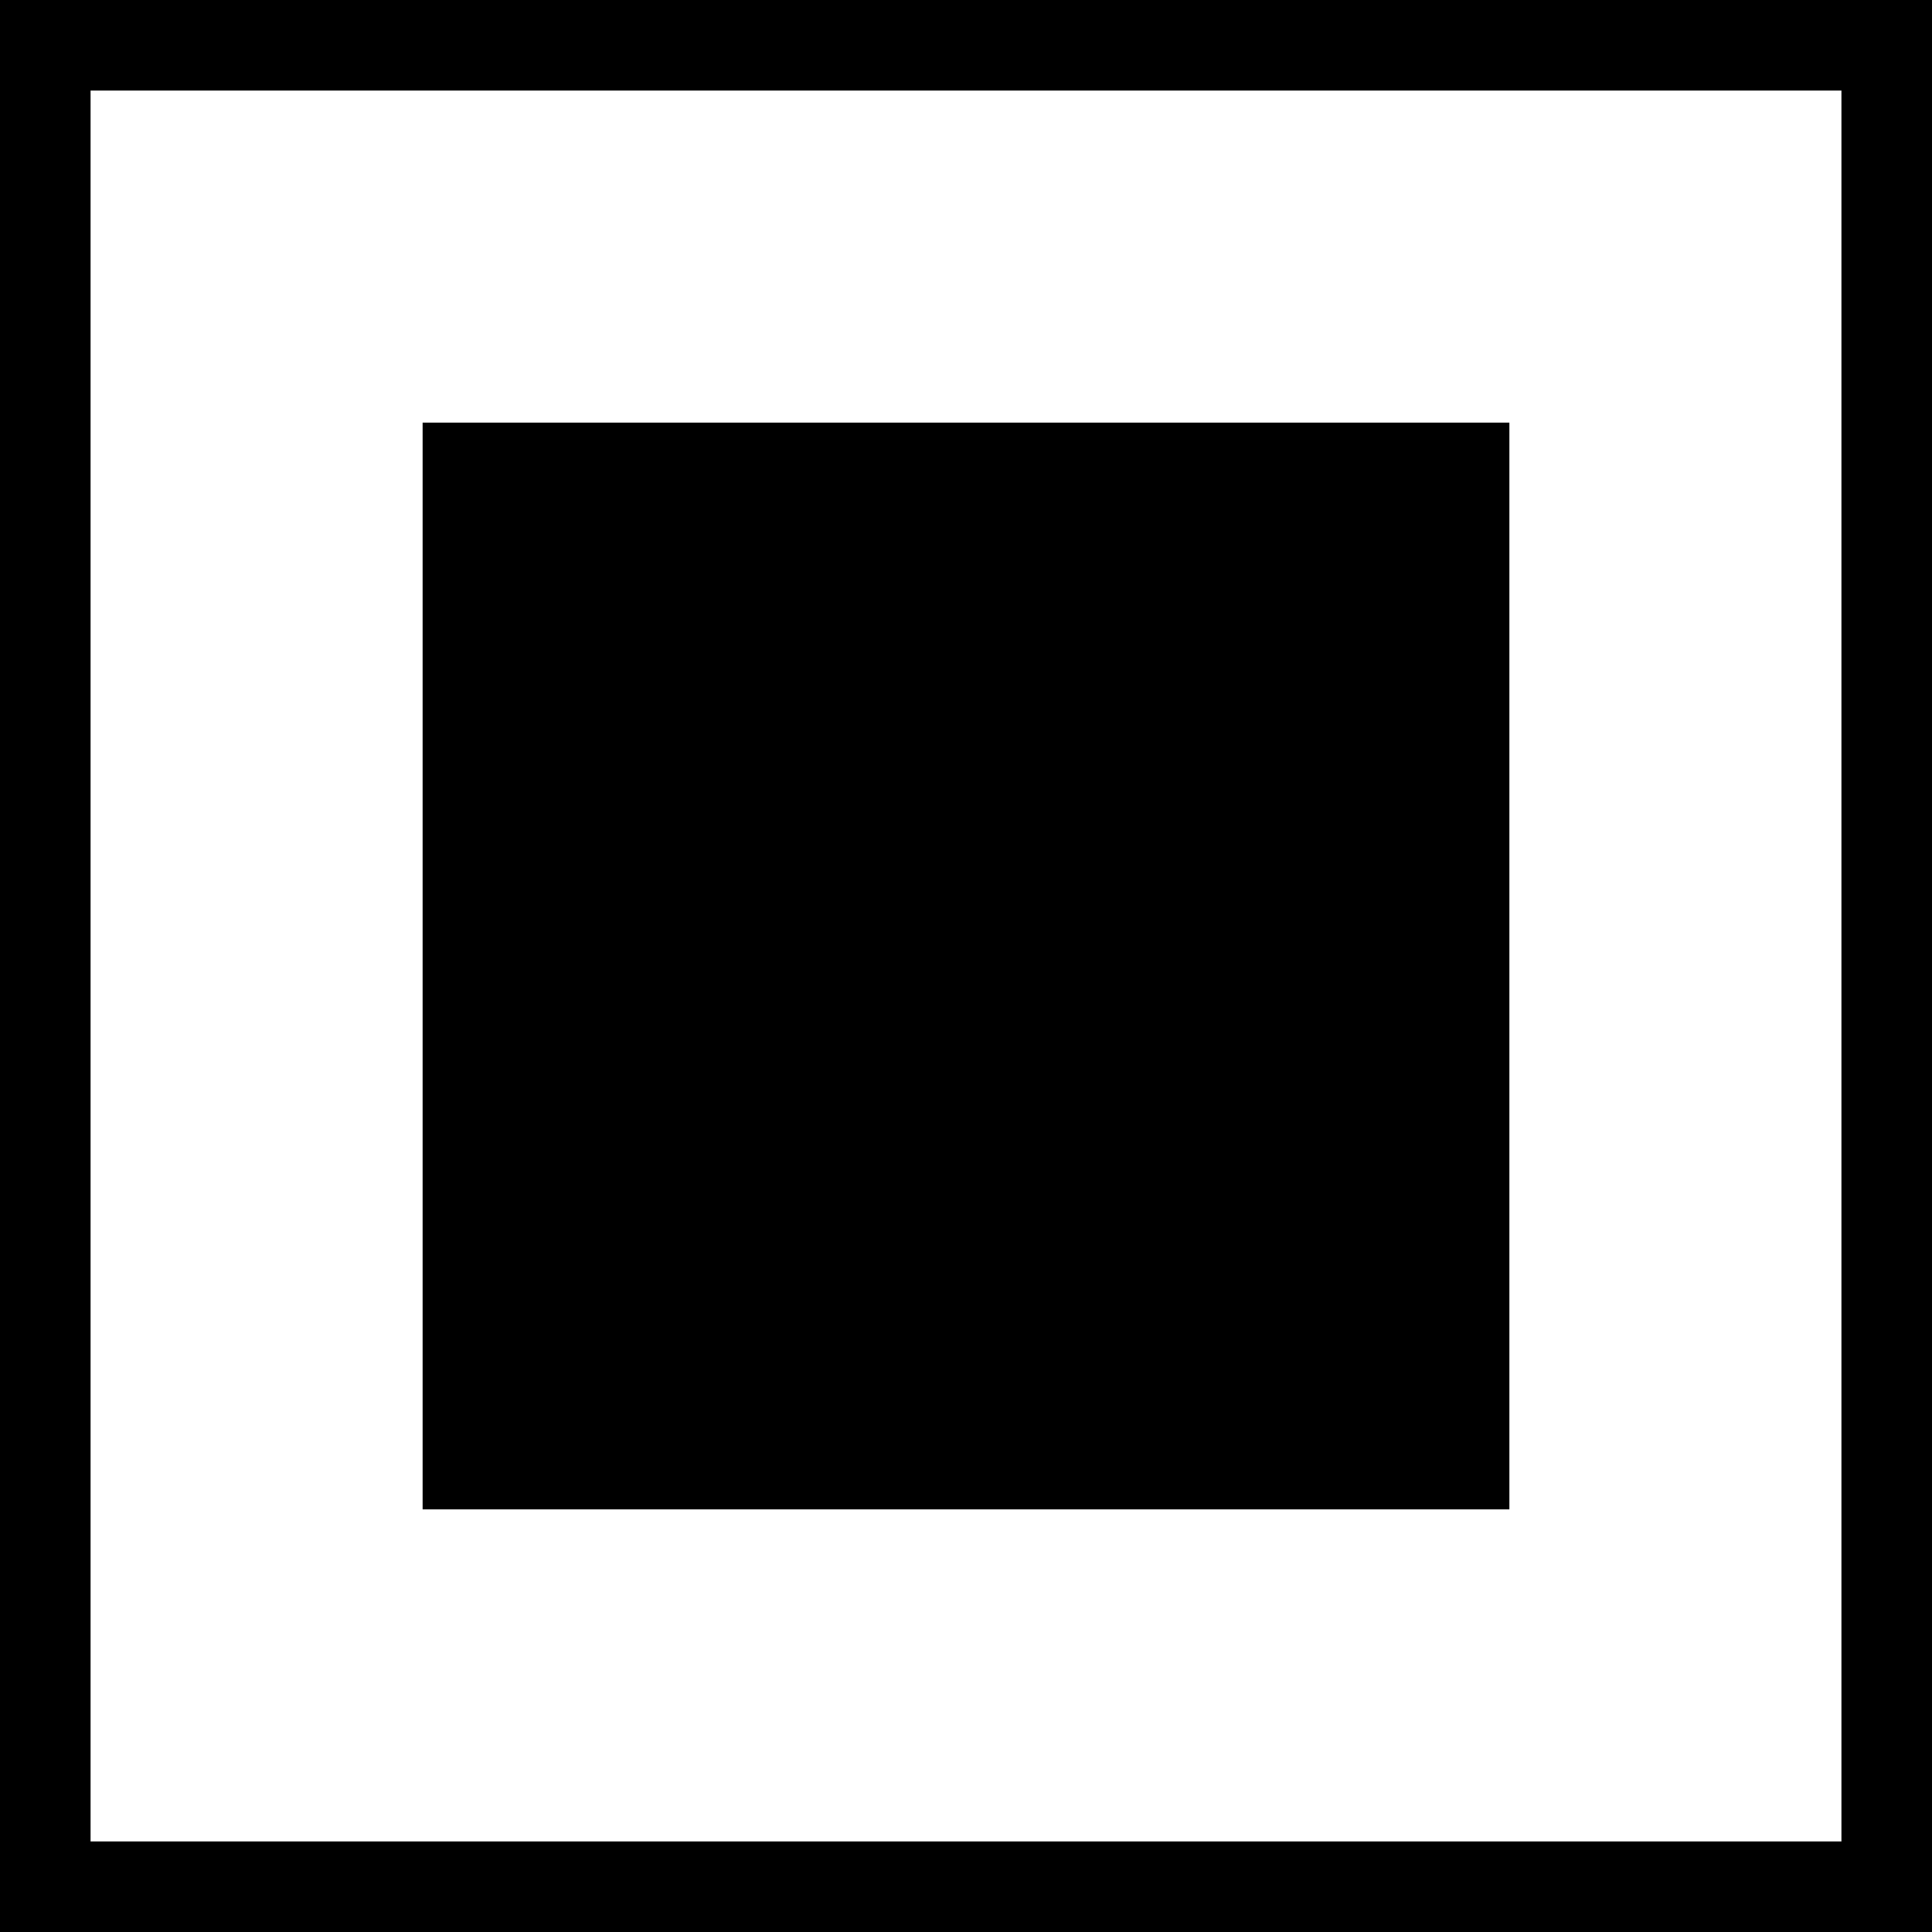
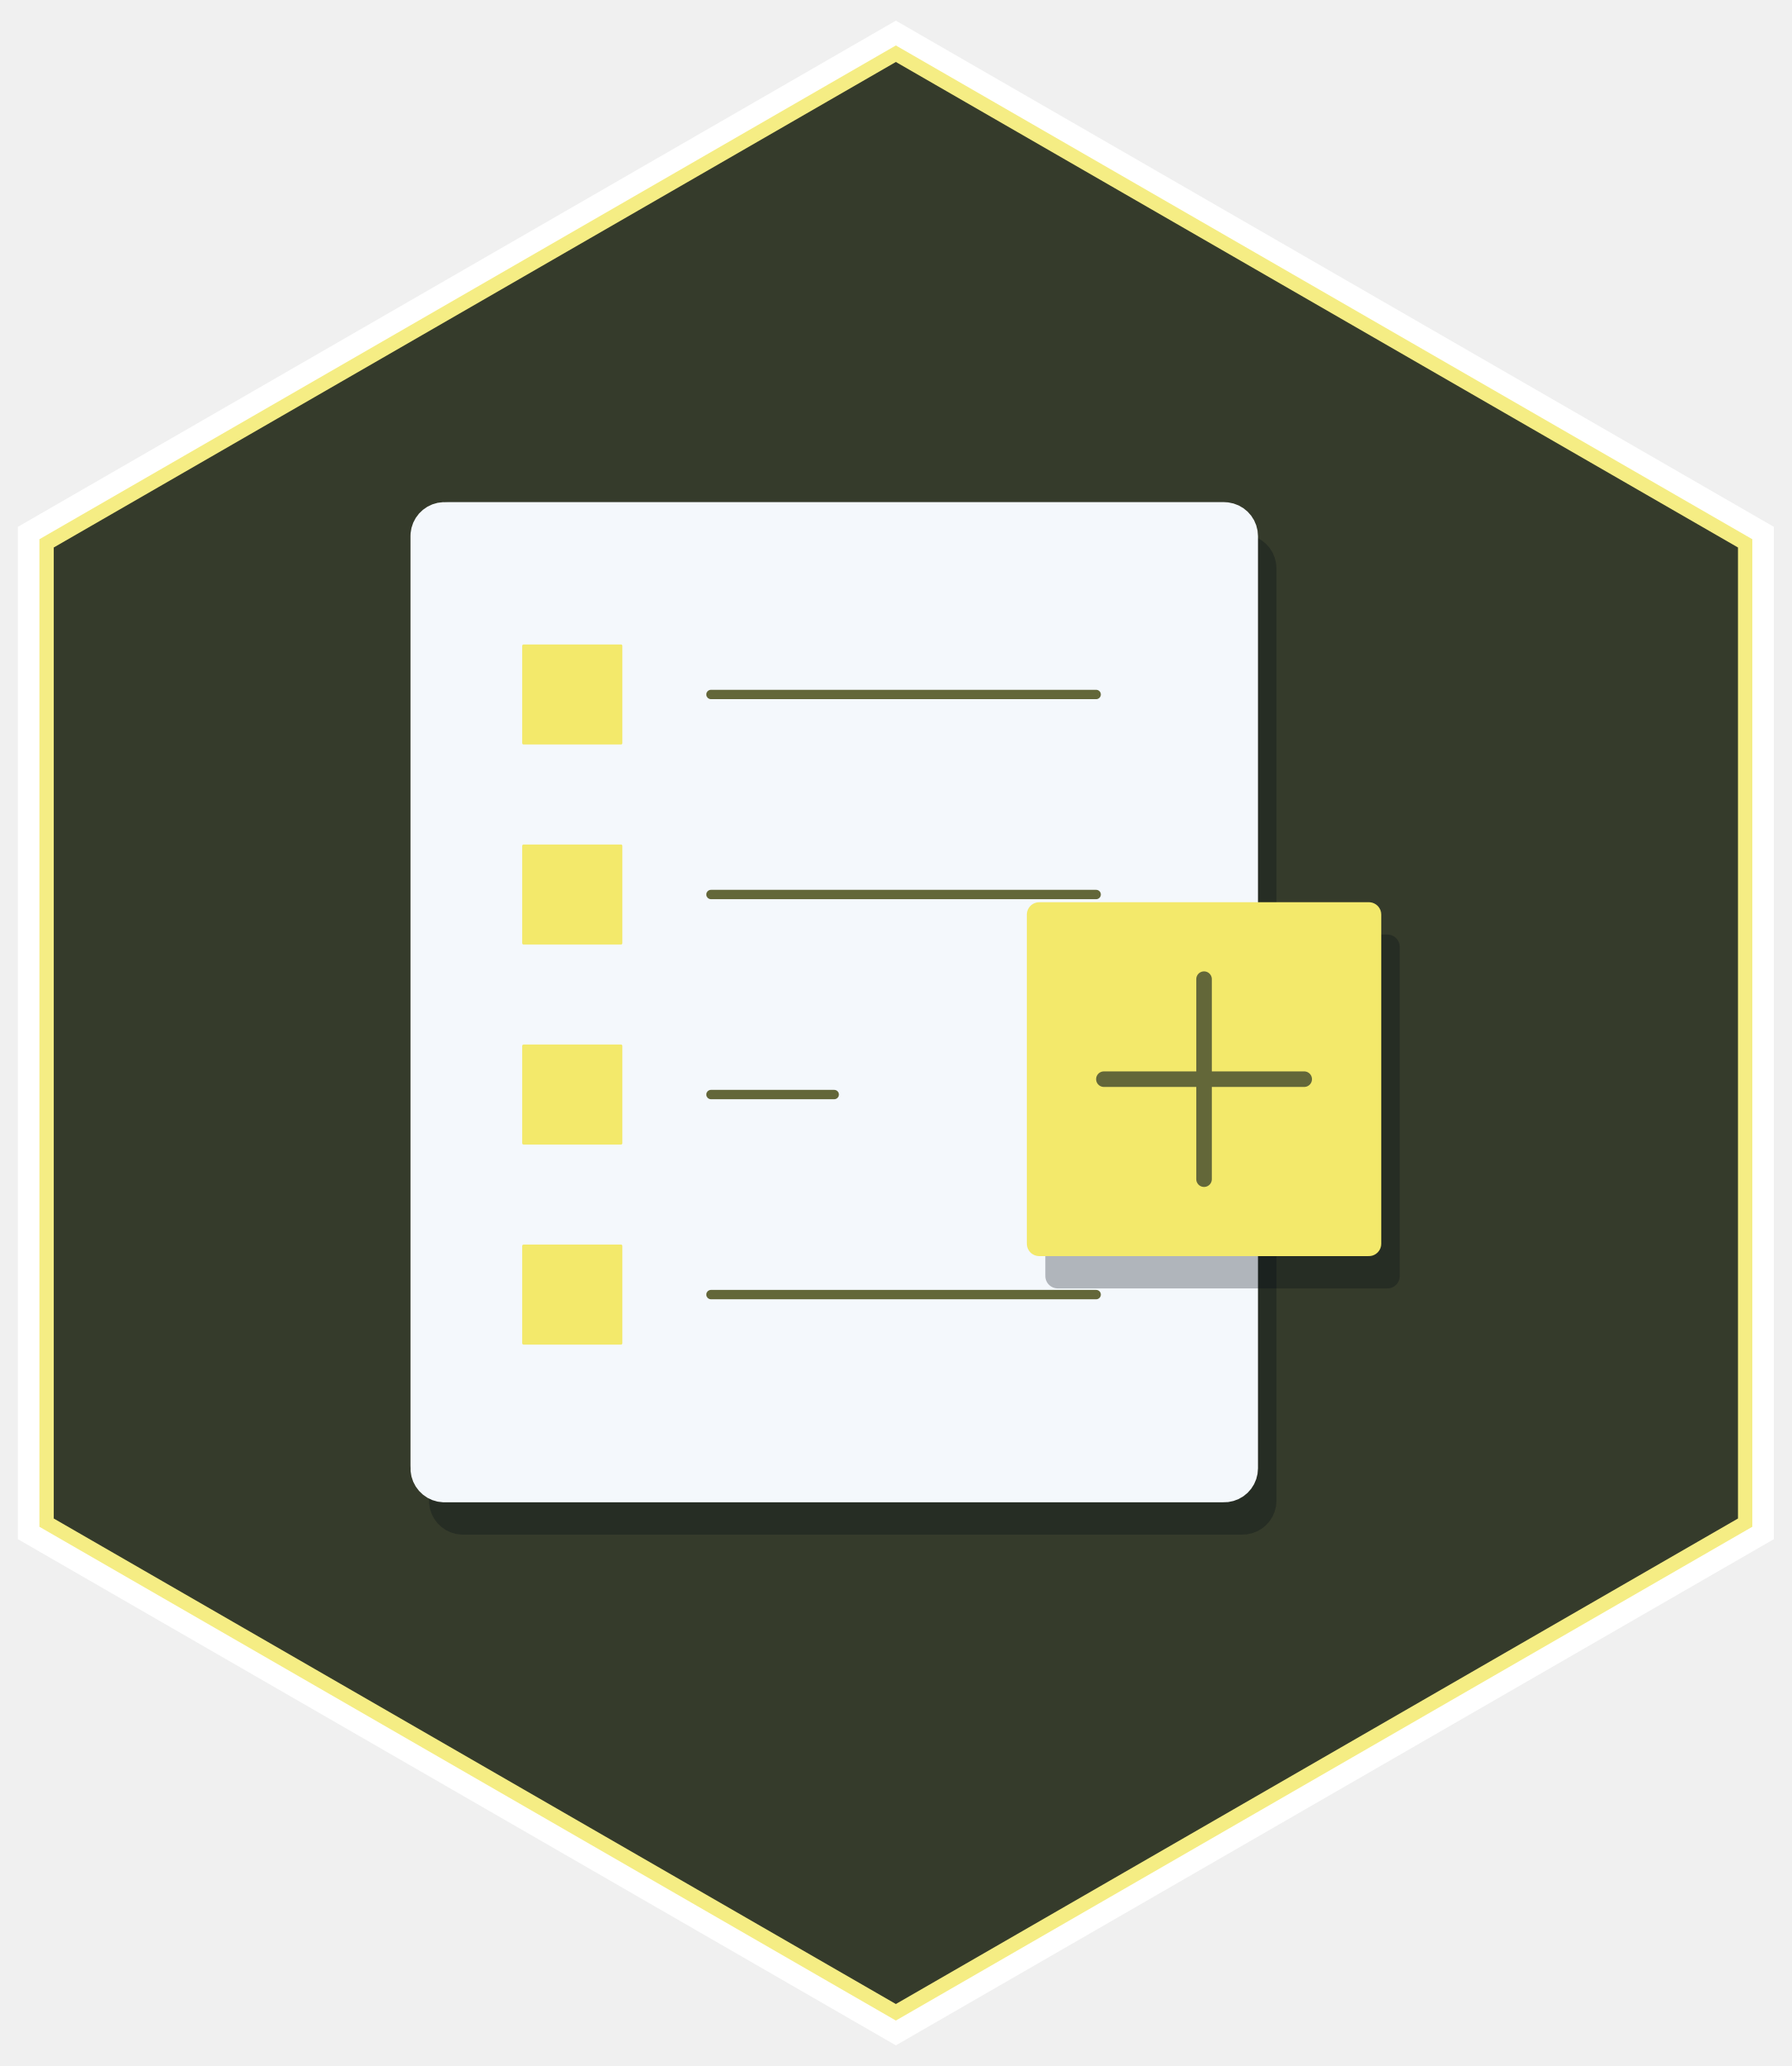
- <svg xmlns="http://www.w3.org/2000/svg" viewBox="0 0 64 64" role="img" aria-label="Metadata Mender logo">
-   <rect x="1.5" y="1.5" width="61" height="61" fill="#ffffff" stroke="#000000" stroke-width="3" />
-   <rect x="14" y="14" width="36" height="36" fill="#000000" />
+ <svg xmlns="http://www.w3.org/2000/svg" width="432" height="498" viewBox="0 0 432 498">
+   <path fill-rule="nonzero" fill="rgb(100%, 100%, 100%)" fill-opacity="1" d="M 216 4.98 L 427.68 126.988 L 427.68 371.012 L 216 493.02 L 4.32 371.012 L 4.32 126.988 Z M 216 4.98 " />
+   <path fill-rule="nonzero" fill="rgb(96.078%, 92.941%, 51.765%)" fill-opacity="1" d="M 216 10.957 L 422.496 129.977 L 422.496 368.023 L 216 487.043 L 9.504 368.023 L 9.504 129.977 Z M 216 10.957 " />
+   <path fill-rule="nonzero" fill="rgb(20.784%, 23.137%, 16.863%)" fill-opacity="1" d="M 216 14.941 L 419.039 131.969 L 419.039 366.031 L 216 483.059 L 12.961 366.031 L 12.961 131.969 Z M 216 14.941 " />
+   <path fill-rule="nonzero" fill="rgb(1.176%, 3.922%, 7.059%)" fill-opacity="0.278" d="M 111.602 369.914 L 299.594 369.914 L 299.262 369.906 L 300.578 369.855 L 301.867 369.59 L 303.098 369.125 L 304.234 368.469 L 305.254 367.637 L 306.125 366.652 L 306.828 365.539 L 307.344 364.328 L 307.66 363.051 L 307.766 361.742 L 307.766 137 L 307.66 135.691 L 307.344 134.414 L 306.828 133.203 L 306.125 132.09 L 305.254 131.105 L 304.234 130.273 L 303.098 129.617 L 301.867 129.152 L 300.578 128.887 L 299.594 128.828 L 111.602 128.828 L 112.59 128.887 L 111.273 128.836 L 109.969 128.992 L 108.703 129.359 L 107.516 129.922 L 106.434 130.672 L 105.484 131.582 L 104.695 132.633 L 104.082 133.797 L 103.668 135.047 L 103.457 136.344 L 103.43 137 L 103.43 361.742 L 103.457 361.082 L 103.457 362.398 L 103.668 363.695 L 104.082 364.945 L 104.695 366.109 L 105.484 367.16 L 106.434 368.07 L 107.516 368.82 L 108.703 369.383 L 109.969 369.75 L 111.273 369.906 Z M 111.602 369.914 " />
+   <path fill-rule="nonzero" fill="rgb(95.686%, 97.255%, 98.824%)" fill-opacity="1" d="M 107.145 362.125 L 295.133 362.125 L 294.805 362.117 L 296.117 362.066 L 297.406 361.801 L 298.637 361.336 L 299.777 360.68 L 300.797 359.848 L 301.668 358.863 L 302.371 357.75 L 302.887 356.539 L 303.203 355.262 L 303.309 353.953 L 303.309 129.211 L 303.203 127.902 L 302.887 126.625 L 302.371 125.414 L 301.668 124.301 L 300.797 123.316 L 299.777 122.484 L 298.637 121.828 L 297.406 121.363 L 296.117 121.098 L 295.133 121.039 L 107.145 121.039 L 108.129 121.098 L 106.816 121.047 L 105.508 121.203 L 104.246 121.57 L 103.059 122.133 L 101.977 122.883 L 101.027 123.793 L 100.238 124.844 L 99.625 126.008 L 99.207 127.258 L 98.996 128.555 L 98.973 129.211 L 98.973 353.953 L 98.996 353.293 L 98.996 354.609 L 99.207 355.906 L 99.625 357.156 L 100.238 358.32 L 101.027 359.371 L 101.977 360.281 L 103.059 361.031 L 104.246 361.594 L 105.508 361.961 L 106.816 362.117 Z M 107.145 362.125 " />
+   <path fill-rule="nonzero" fill="rgb(95.294%, 91.373%, 41.961%)" fill-opacity="1" d="M 126.242 179.457 L 149.719 179.457 L 149.703 179.457 L 149.758 179.453 L 149.812 179.441 L 149.863 179.422 L 149.91 179.395 L 149.953 179.363 L 149.988 179.32 L 150.016 179.273 L 150.039 179.227 L 150.051 179.172 L 150.055 179.117 L 150.055 155.684 L 150.051 155.629 L 150.039 155.578 L 150.016 155.527 L 149.988 155.48 L 149.953 155.441 L 149.91 155.406 L 149.863 155.379 L 149.812 155.359 L 149.758 155.352 L 149.719 155.348 L 126.242 155.348 L 126.285 155.352 L 126.23 155.348 L 126.176 155.355 L 126.125 155.371 L 126.074 155.395 L 126.031 155.422 L 125.992 155.461 L 125.957 155.504 L 125.934 155.551 L 125.918 155.605 L 125.906 155.656 L 125.906 179.117 L 125.906 179.09 L 125.906 179.145 L 125.918 179.199 L 125.934 179.25 L 125.957 179.301 L 125.992 179.344 L 126.031 179.379 L 126.074 179.41 L 126.125 179.434 L 126.176 179.449 L 126.23 179.457 Z M 126.242 179.457 " />
+   <path fill="none" stroke-width="2.25" stroke-linecap="round" stroke-linejoin="round" stroke="rgb(38.824%, 40.392%, 22.353%)" stroke-opacity="1" stroke-miterlimit="10" d="M 171.418 167.402 L 264.297 167.402 " />
+   <path fill-rule="nonzero" fill="rgb(95.294%, 91.373%, 41.961%)" fill-opacity="1" d="M 126.242 227.672 L 149.719 227.672 L 149.703 227.672 L 149.758 227.672 L 149.812 227.66 L 149.863 227.641 L 149.91 227.613 L 149.953 227.578 L 149.988 227.539 L 150.016 227.492 L 150.039 227.441 L 150.051 227.391 L 150.055 227.336 L 150.055 203.902 L 150.051 203.848 L 150.039 203.797 L 150.016 203.746 L 149.988 203.699 L 149.953 203.66 L 149.91 203.625 L 149.863 203.598 L 149.812 203.578 L 149.758 203.566 L 126.242 203.566 L 126.285 203.566 L 126.23 203.566 L 126.176 203.57 L 126.125 203.586 L 126.074 203.609 L 126.031 203.641 L 125.992 203.68 L 125.957 203.723 L 125.934 203.77 L 125.918 203.82 L 125.906 203.875 L 125.906 227.336 L 125.906 227.309 L 125.906 227.363 L 125.918 227.418 L 125.934 227.469 L 125.957 227.516 L 125.992 227.559 L 126.031 227.598 L 126.074 227.629 L 126.125 227.652 L 126.176 227.668 L 126.23 227.672 Z M 126.242 227.672 " />
+   <path fill="none" stroke-width="2.25" stroke-linecap="round" stroke-linejoin="round" stroke="rgb(38.824%, 40.392%, 22.353%)" stroke-opacity="1" stroke-miterlimit="10" d="M 171.418 215.617 L 264.297 215.617 " />
+   <path fill-rule="nonzero" fill="rgb(95.294%, 91.373%, 41.961%)" fill-opacity="1" d="M 126.242 275.891 L 149.719 275.891 L 149.703 275.891 L 149.758 275.887 L 149.812 275.879 L 149.863 275.859 L 149.91 275.832 L 149.953 275.797 L 149.988 275.754 L 150.016 275.711 L 150.039 275.66 L 150.051 275.605 L 150.055 275.555 L 150.055 252.121 L 150.051 252.066 L 150.039 252.012 L 150.016 251.961 L 149.988 251.918 L 149.953 251.875 L 149.91 251.84 L 149.863 251.812 L 149.812 251.797 L 149.758 251.785 L 149.719 251.781 L 126.242 251.781 L 126.285 251.785 L 126.23 251.781 L 126.176 251.789 L 126.125 251.805 L 126.074 251.828 L 126.031 251.859 L 125.992 251.895 L 125.957 251.938 L 125.934 251.988 L 125.918 252.039 L 125.906 252.094 L 125.906 275.555 L 125.906 275.527 L 125.906 275.578 L 125.918 275.633 L 125.934 275.684 L 125.957 275.734 L 125.992 275.777 L 126.031 275.812 L 126.074 275.844 L 126.125 275.867 L 126.176 275.883 L 126.23 275.891 Z M 126.242 275.891 " />
+   <path fill="none" stroke-width="2.25" stroke-linecap="round" stroke-linejoin="round" stroke="rgb(38.824%, 40.392%, 22.353%)" stroke-opacity="1" stroke-miterlimit="10" d="M 171.418 263.836 L 201.141 263.836 " />
+   <path fill-rule="nonzero" fill="rgb(95.294%, 91.373%, 41.961%)" fill-opacity="1" d="M 126.242 324.109 L 149.719 324.109 L 149.703 324.105 L 149.758 324.105 L 149.812 324.094 L 149.863 324.074 L 149.91 324.047 L 149.953 324.012 L 149.988 323.973 L 150.016 323.926 L 150.039 323.875 L 150.051 323.824 L 150.055 323.77 L 150.055 300.336 L 150.051 300.281 L 150.039 300.23 L 150.016 300.18 L 149.988 300.133 L 149.953 300.094 L 149.91 300.059 L 149.863 300.031 L 149.812 300.012 L 149.758 300 L 126.242 300 L 126.285 300 L 126.23 300 L 126.176 300.004 L 126.125 300.02 L 126.074 300.043 L 126.031 300.074 L 125.992 300.113 L 125.957 300.156 L 125.934 300.203 L 125.918 300.254 L 125.906 300.309 L 125.906 323.77 L 125.906 323.742 L 125.906 323.797 L 125.918 323.852 L 125.934 323.902 L 125.957 323.949 L 125.992 323.992 L 126.031 324.031 L 126.074 324.062 L 126.125 324.086 L 126.176 324.102 L 126.23 324.105 Z M 126.242 324.109 " />
+   <path fill="none" stroke-width="2.25" stroke-linecap="round" stroke-linejoin="round" stroke="rgb(38.824%, 40.392%, 22.353%)" stroke-opacity="1" stroke-miterlimit="10" d="M 171.418 312.055 L 264.297 312.055 " />
+   <path fill-rule="nonzero" fill="rgb(1.176%, 3.922%, 7.059%)" fill-opacity="0.278" d="M 255.023 310.57 L 334.5 310.57 L 334.383 310.566 L 334.859 310.547 L 335.332 310.453 L 335.781 310.281 L 336.199 310.043 L 336.57 309.738 L 336.887 309.379 L 337.145 308.973 L 337.332 308.531 L 337.449 308.062 L 337.488 307.582 L 337.488 228.25 L 337.449 227.77 L 337.332 227.301 L 337.145 226.859 L 336.887 226.453 L 336.57 226.094 L 336.199 225.789 L 335.781 225.551 L 335.332 225.379 L 334.859 225.285 L 334.5 225.262 L 255.023 225.262 L 255.383 225.285 L 254.902 225.266 L 254.426 225.324 L 253.965 225.457 L 253.531 225.664 L 253.137 225.934 L 252.789 226.27 L 252.5 226.652 L 252.277 227.078 L 252.125 227.535 L 252.047 228.008 L 252.039 228.25 L 252.039 307.582 L 252.047 307.344 L 252.047 307.824 L 252.125 308.297 L 252.277 308.754 L 252.5 309.18 L 252.789 309.562 L 253.137 309.898 L 253.531 310.168 L 253.965 310.375 L 254.426 310.508 L 254.902 310.566 Z M 255.023 310.57 " />
+   <path fill-rule="nonzero" fill="rgb(95.294%, 91.373%, 41.961%)" fill-opacity="1" d="M 250.566 302.781 L 330.043 302.781 L 329.922 302.777 L 330.402 302.758 L 330.875 302.664 L 331.324 302.492 L 331.738 302.254 L 332.113 301.949 L 332.43 301.59 L 332.688 301.184 L 332.875 300.742 L 332.988 300.273 L 333.027 299.797 L 333.027 220.461 L 332.988 219.98 L 332.875 219.512 L 332.688 219.07 L 332.43 218.664 L 332.113 218.305 L 331.738 218 L 331.324 217.762 L 330.875 217.59 L 330.402 217.496 L 330.043 217.473 L 250.566 217.473 L 250.926 217.496 L 250.445 217.477 L 249.969 217.535 L 249.508 217.668 L 249.07 217.875 L 248.676 218.145 L 248.332 218.48 L 248.043 218.863 L 247.816 219.289 L 247.664 219.746 L 247.59 220.219 L 247.578 220.461 L 247.578 299.797 L 247.59 299.555 L 247.59 300.035 L 247.664 300.508 L 247.816 300.965 L 248.043 301.391 L 248.332 301.773 L 248.676 302.109 L 249.07 302.379 L 249.508 302.586 L 249.969 302.719 L 250.445 302.777 Z M 250.566 302.781 " />
+   <path fill="none" stroke-width="3.75" stroke-linecap="round" stroke-linejoin="round" stroke="rgb(38.824%, 40.392%, 22.353%)" stroke-opacity="1" stroke-miterlimit="10" d="M 266.156 260.129 L 314.453 260.129 " />
+   <path fill="none" stroke-width="3.75" stroke-linecap="round" stroke-linejoin="round" stroke="rgb(38.824%, 40.392%, 22.353%)" stroke-opacity="1" stroke-miterlimit="10" d="M 290.305 284.234 L 290.305 236.02 " />
</svg>
